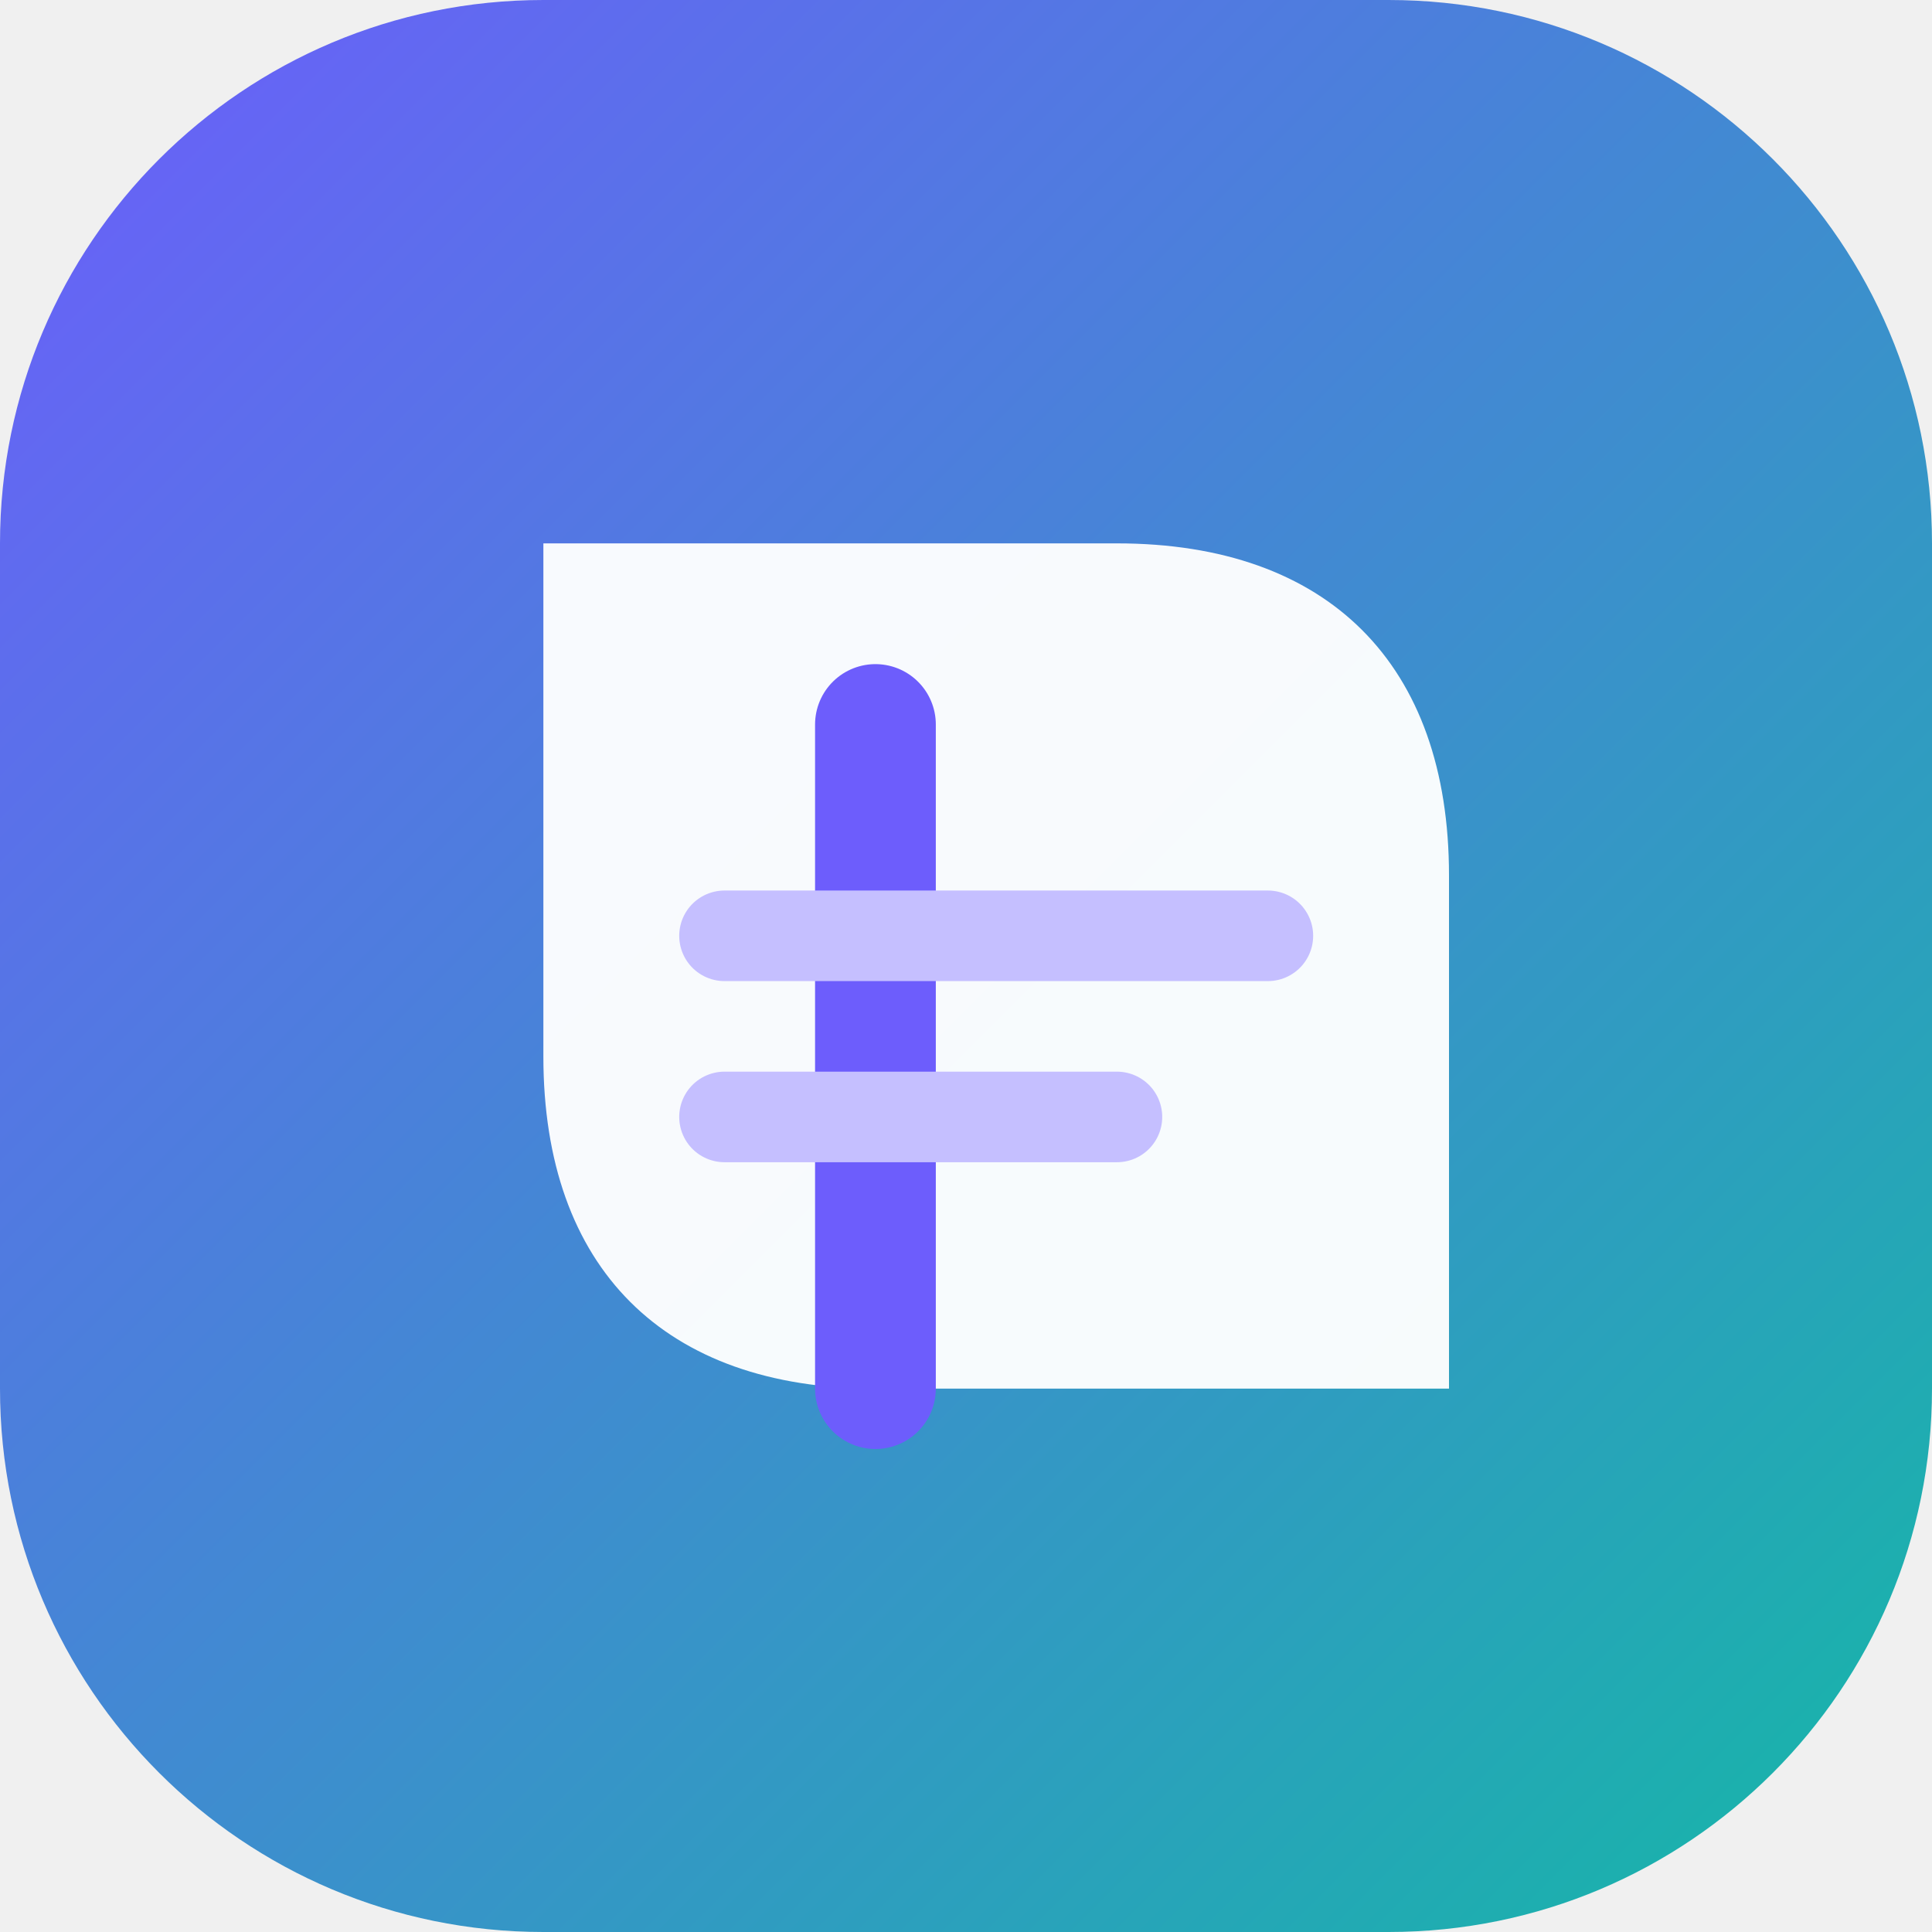
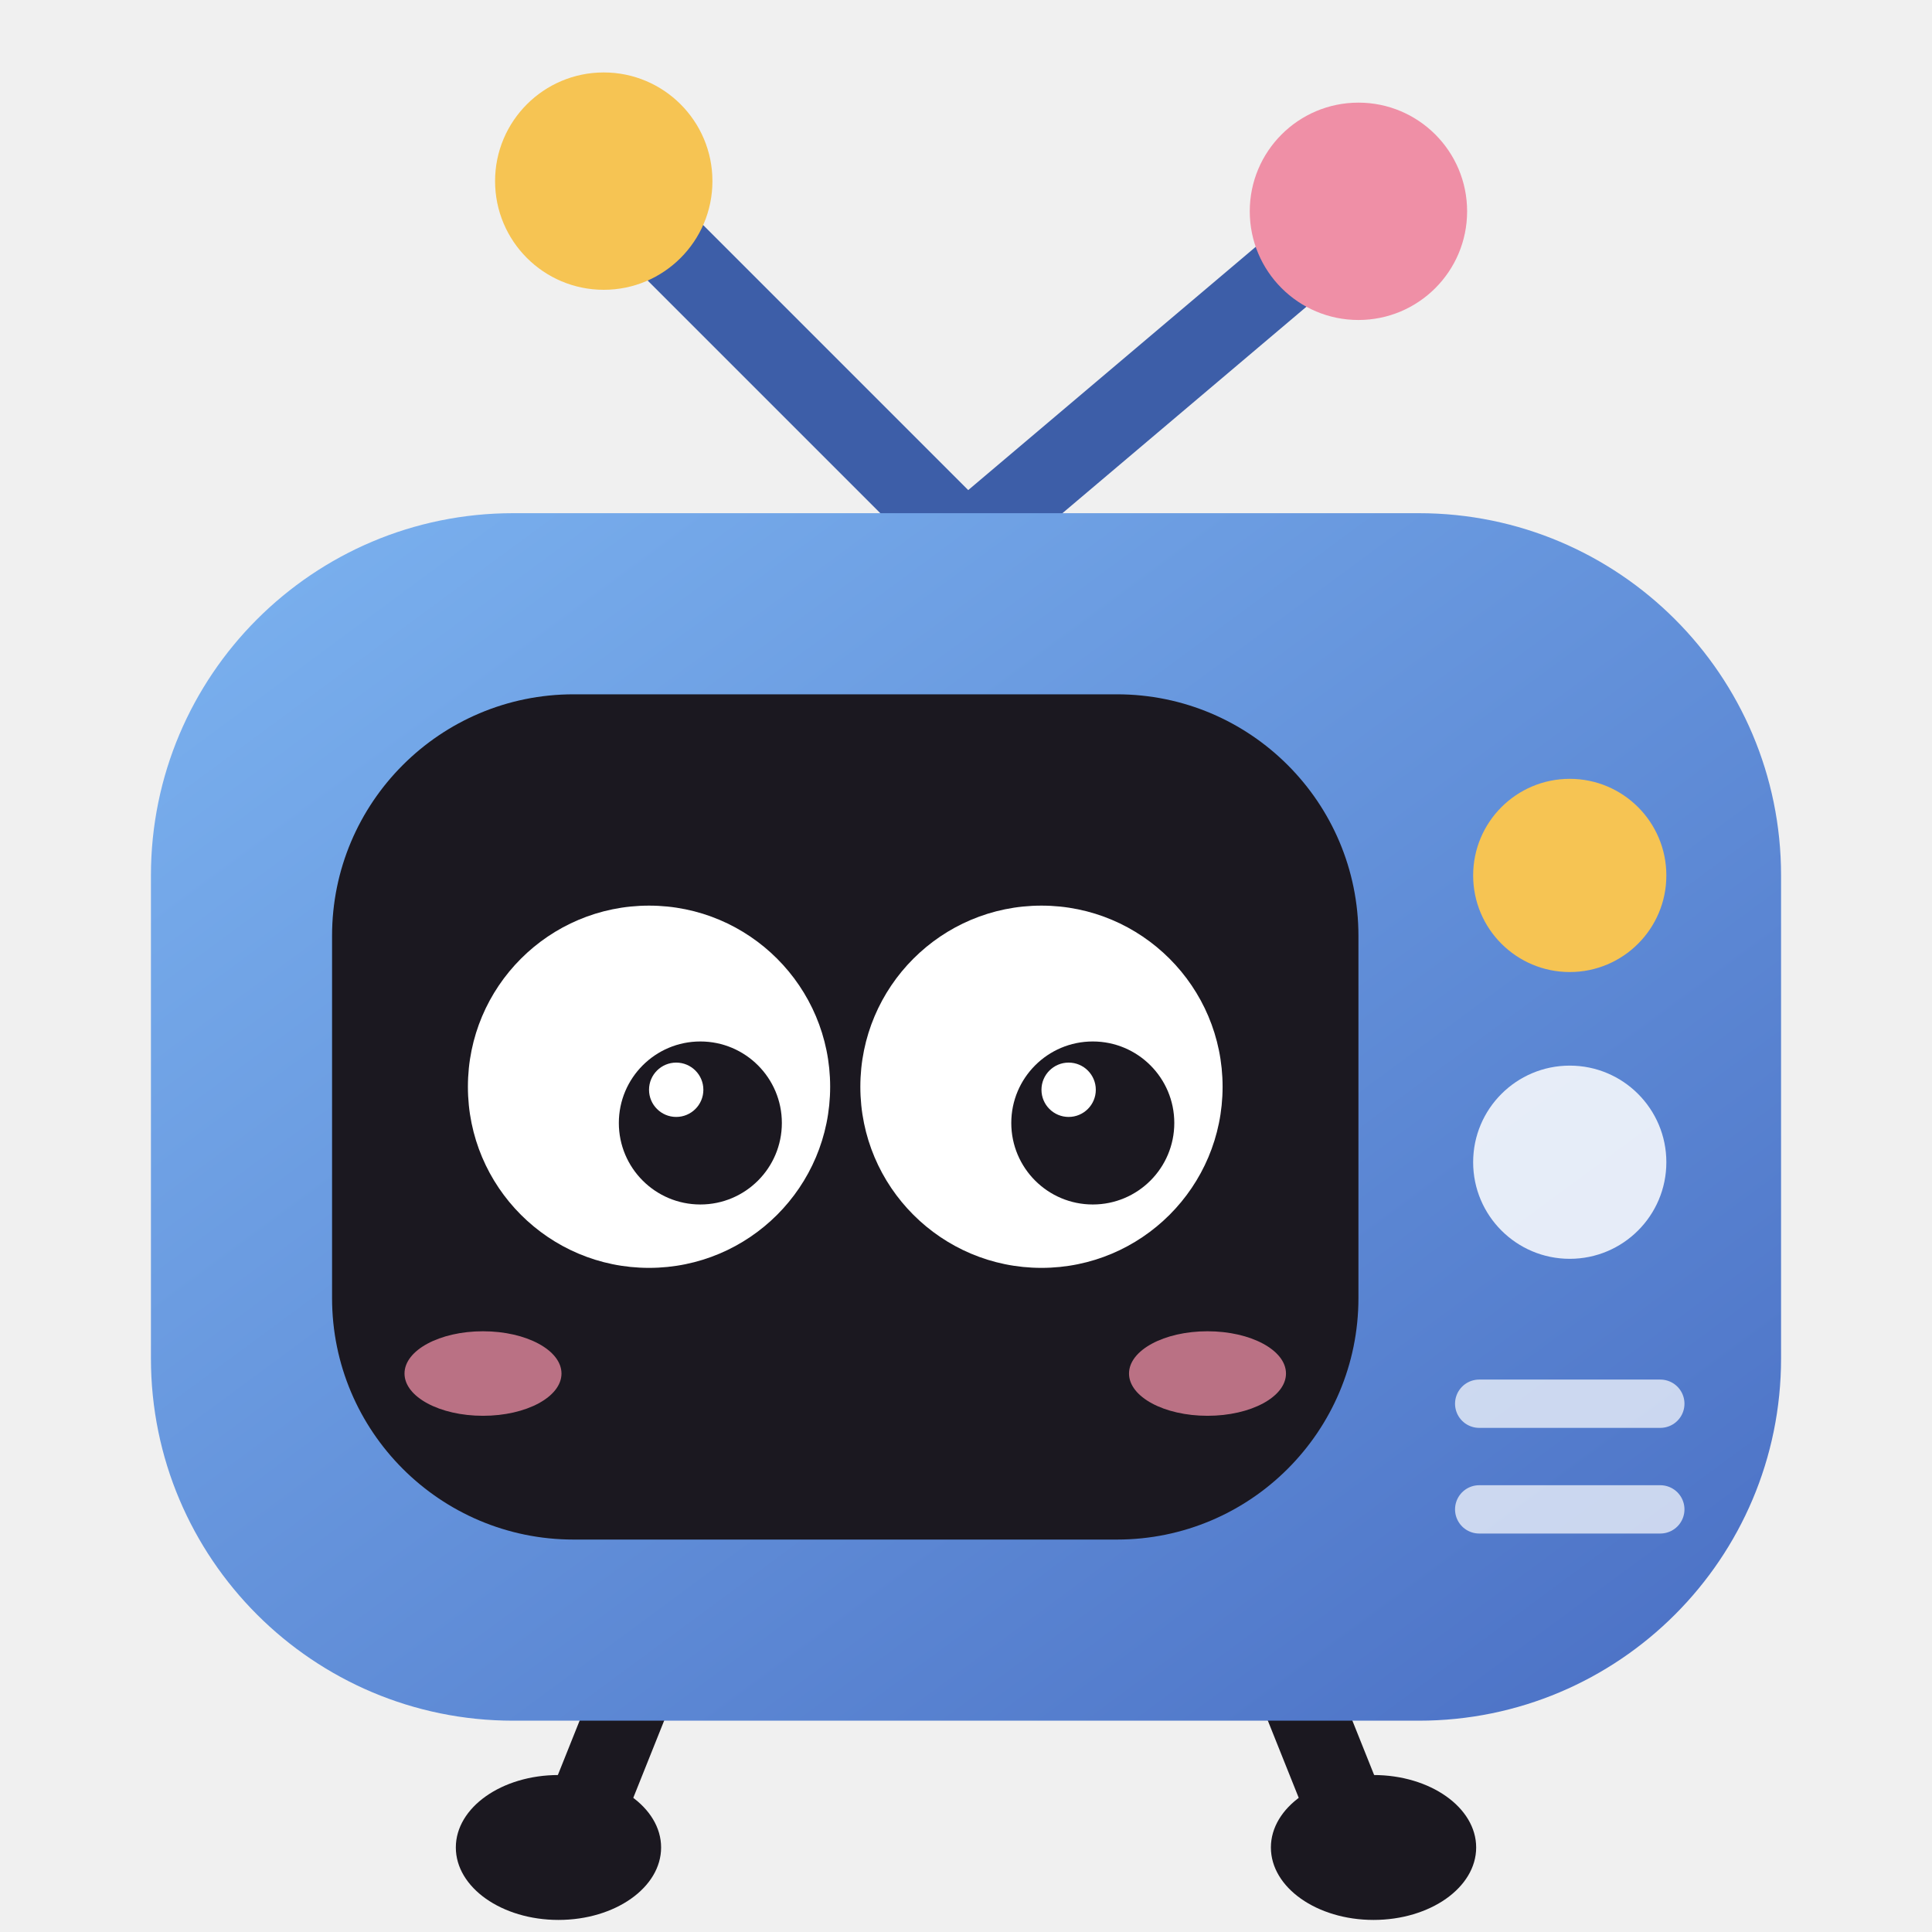
<svg xmlns="http://www.w3.org/2000/svg" viewBox="0 0 64 64">
  <defs>
-     <linearGradient id="g" x1="0" y1="0" x2="1" y2="1">
-       <stop offset="0" stop-color="#6d5dfc" />
-       <stop offset="1" stop-color="#14b8a6" />
+     <linearGradient id="body" x1="0" y1="0" x2="1" y2="1">
+       <stop offset="0" stop-color="#7cb3f0" />
+       <stop offset="1" stop-color="#4a6fc4" />
    </linearGradient>
  </defs>
-   <rect width="64" height="64" rx="18" fill="url(#g)" />
-   <path d="M18 18h19c7 0 11 4 11 11v17H29c-7 0-11-4-11-11V18Z" fill="white" opacity=".96" />
-   <path d="M29 24v22" stroke="#6d5dfc" stroke-width="4" stroke-linecap="round" />
-   <path d="M24 31h18M24 37h13" stroke="#c5bfff" stroke-width="3" stroke-linecap="round" />
+   <path d="M32 18 L20 6 M32 18 L45 7" stroke="#3d5ea8" stroke-width="2.6" stroke-linecap="round" />
+   <circle cx="20" cy="6" r="3.6" fill="#f6c453" />
+   <circle cx="45" cy="7" r="3.6" fill="#ef8fa6" />
+   <path d="M21 56 L19 61 M43 56 L45 61" stroke="#1b1820" stroke-width="2.6" stroke-linecap="round" />
+   <ellipse cx="18.5" cy="61.2" rx="3.4" ry="2.4" fill="#1b1820" />
+   <ellipse cx="45.5" cy="61.2" rx="3.4" ry="2.4" fill="#1b1820" />
+   <rect x="5" y="17" width="54" height="40" rx="12" fill="url(#body)" />
+   <rect x="11" y="23" width="34" height="28" rx="8" fill="#1b1820" />
+   <circle cx="21.5" cy="36" r="6" fill="#fff" />
+   <circle cx="34.5" cy="36" r="6" fill="#fff" />
+   <circle cx="23.2" cy="37.2" r="2.7" fill="#1b1820" />
+   <circle cx="36.2" cy="37.2" r="2.7" fill="#1b1820" />
+   <circle cx="22.4" cy="36.1" r=".9" fill="#fff" />
+   <circle cx="35.4" cy="36.1" r=".9" fill="#fff" />
+   <ellipse cx="16" cy="45.5" rx="2.6" ry="1.4" fill="#ef8fa6" opacity=".75" />
+   <ellipse cx="40" cy="45.5" rx="2.6" ry="1.4" fill="#ef8fa6" opacity=".75" />
+   <circle cx="52" cy="29" r="3.2" fill="#f6c453" />
+   <circle cx="52" cy="38.5" r="3.2" fill="#fff" fill-opacity=".85" />
+   <path d="M49 46.5h6M49 50h6" stroke="#fff" stroke-opacity=".7" stroke-width="1.6" stroke-linecap="round" />
</svg>
